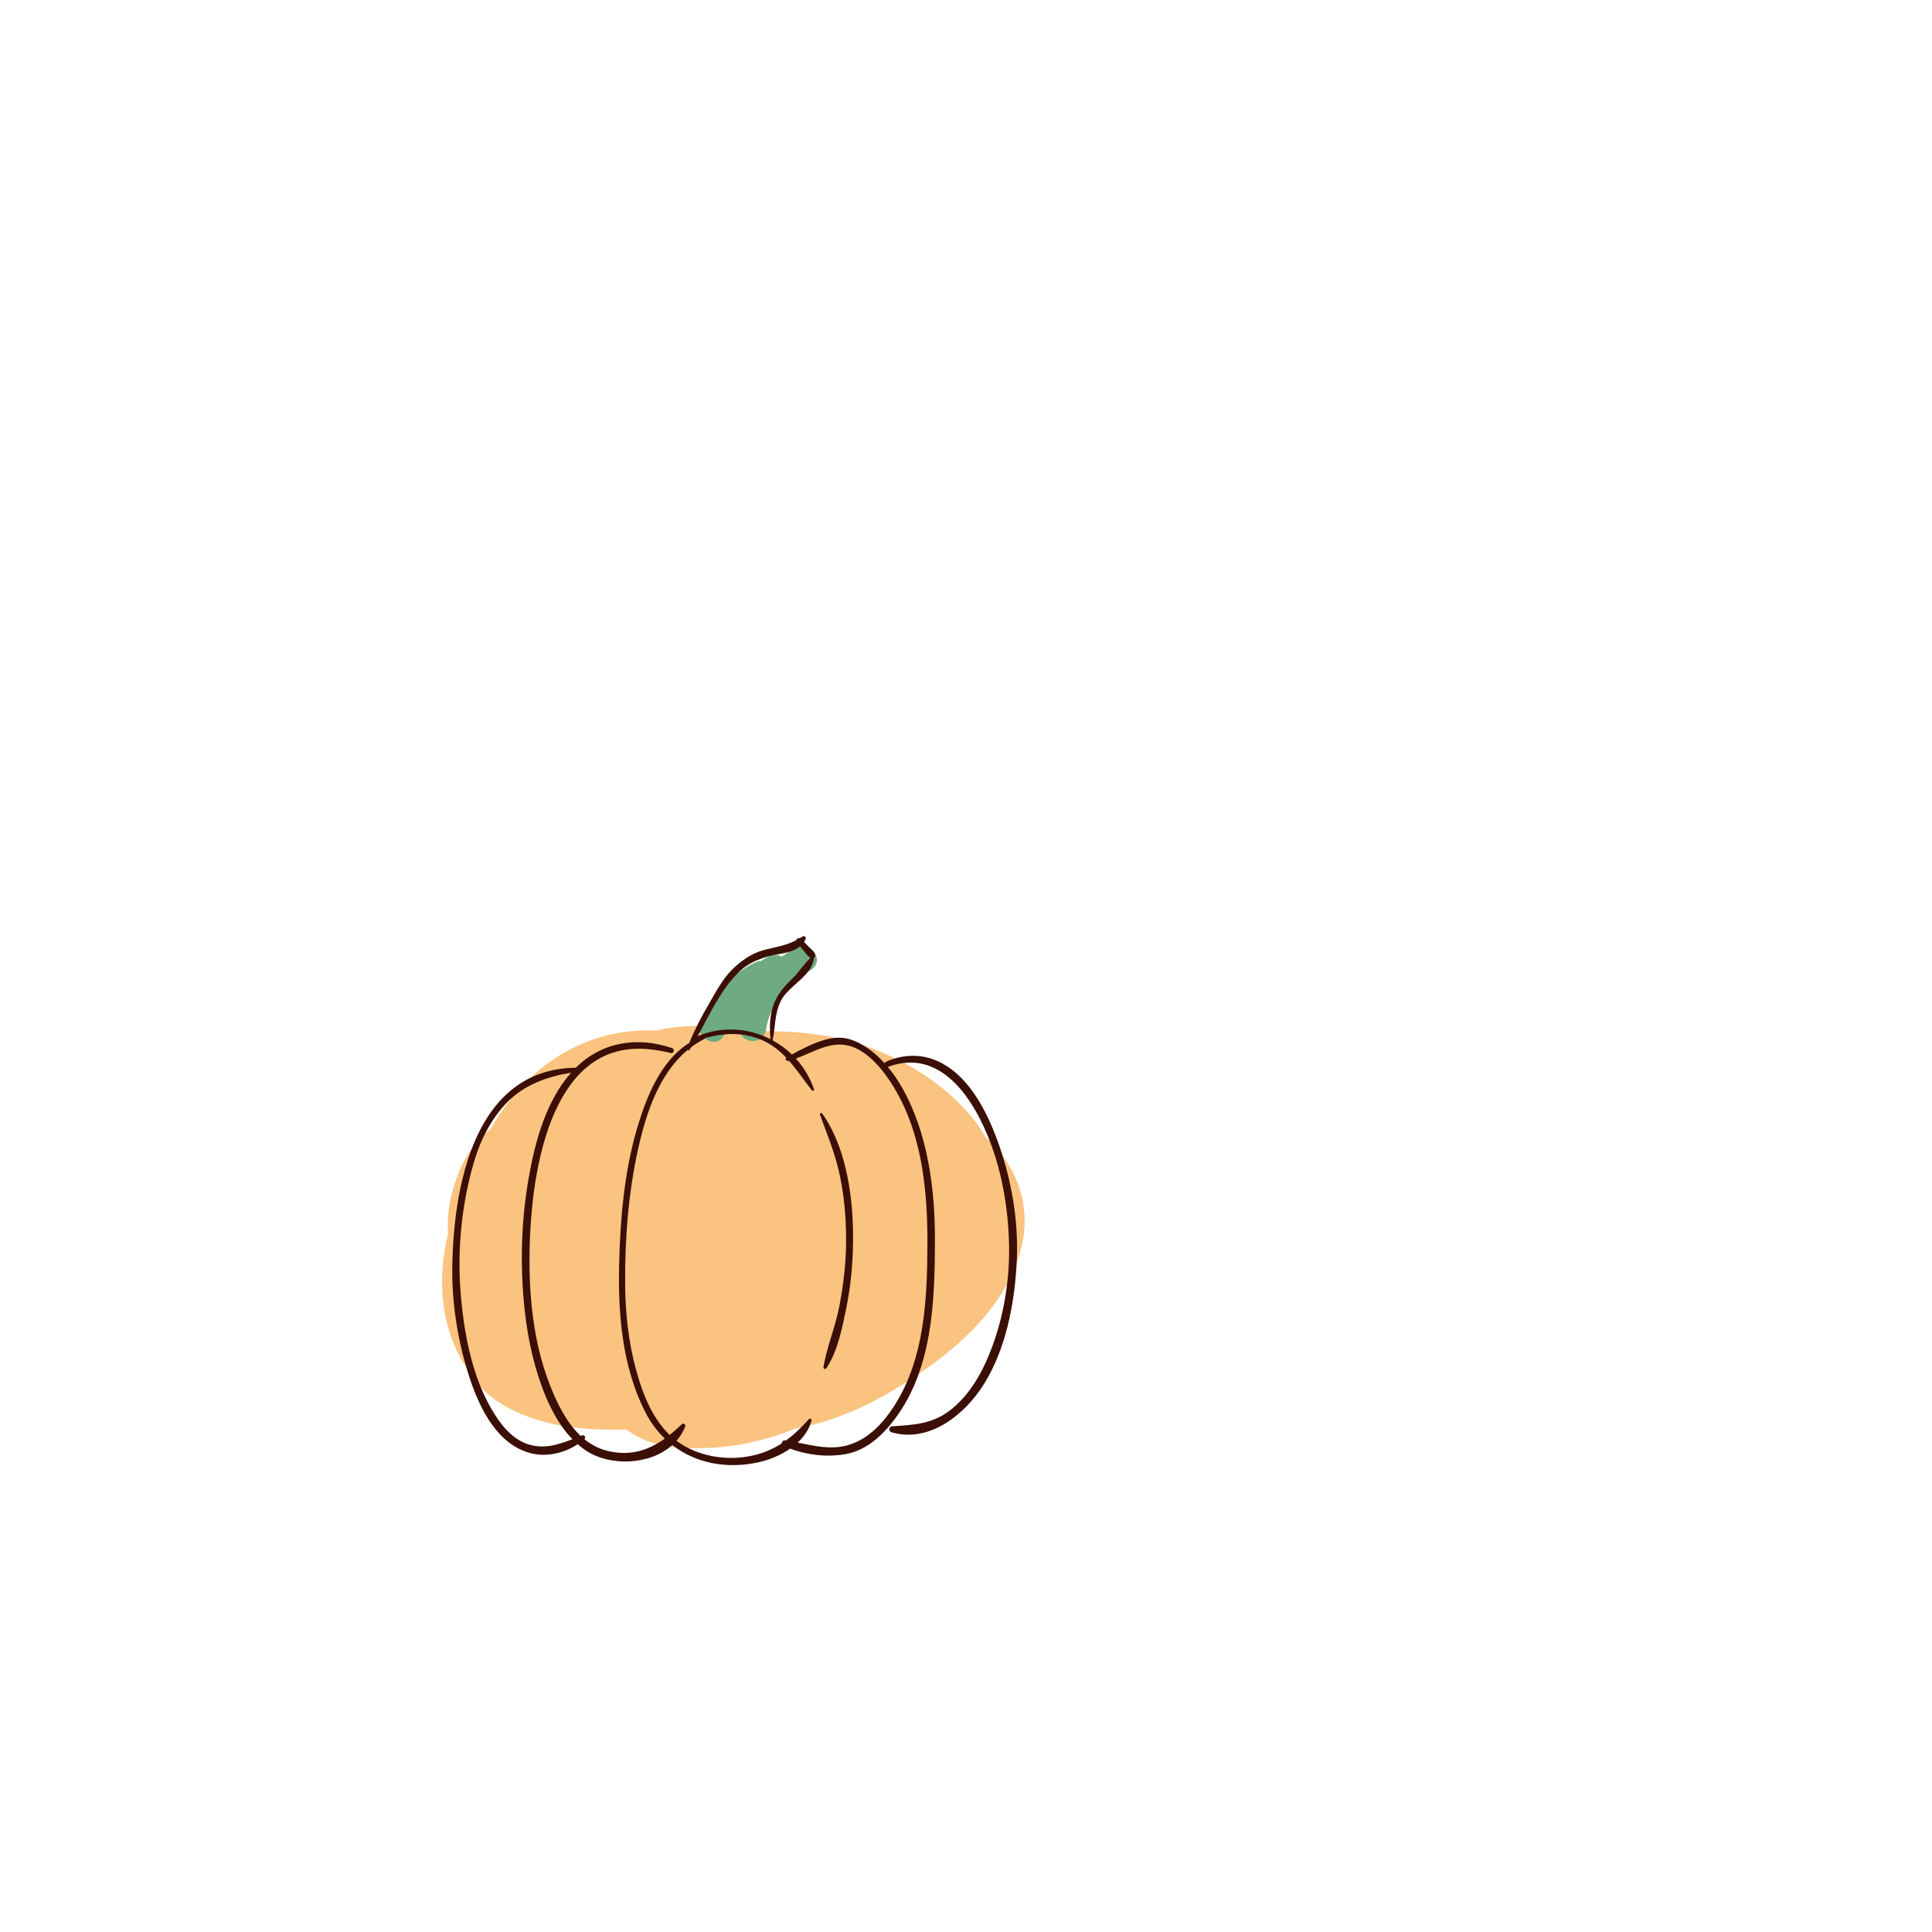
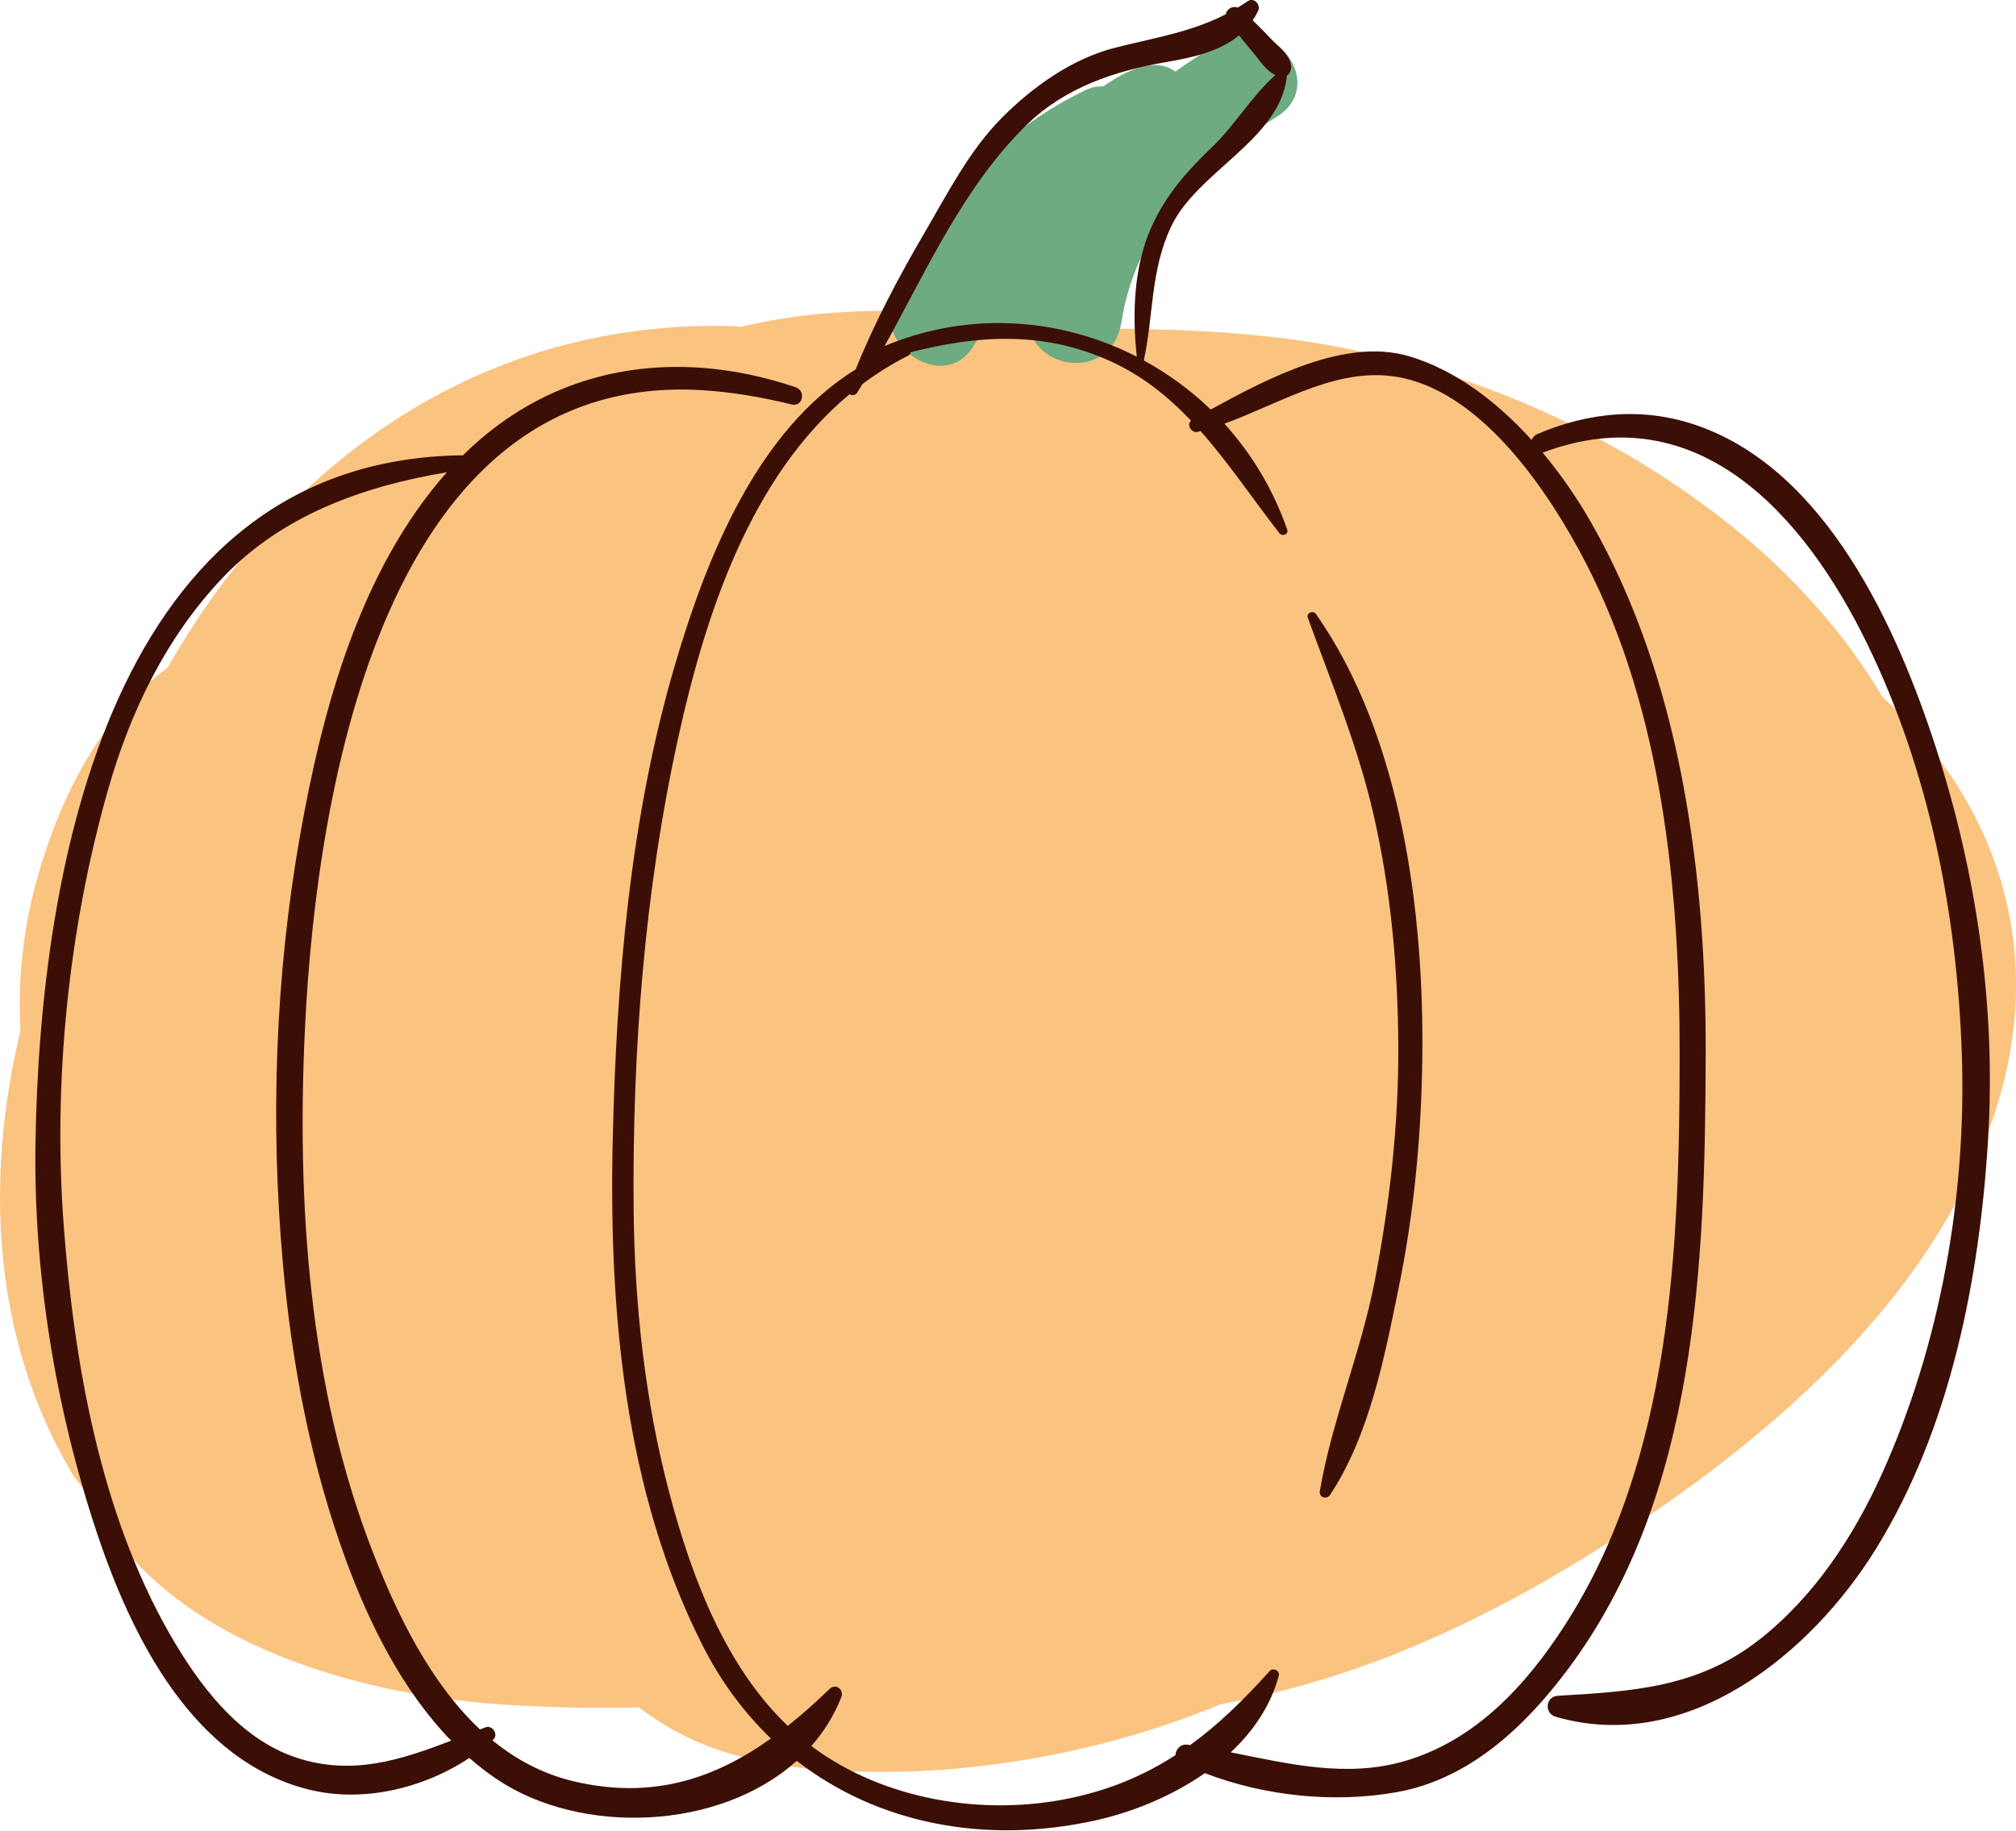
- <svg xmlns="http://www.w3.org/2000/svg" version="1.1" x="0px" y="0px" viewBox="0 0 800 800" style="enable-background:new 0 0 800 800;" xml:space="preserve">
+ <svg xmlns="http://www.w3.org/2000/svg" version="1.1" x="0px" y="0px" style="enable-background:new 0 0 800 800;" xml:space="preserve" viewBox="183.04 387.63 241.23 219.05">
  <g id="objetcs">
	</g>
  <g>
    <path style="fill:#FAC380;" d="M410.815,473.469c-0.806-0.841-1.637-1.629-2.483-2.38c-4.683-7.899-11.065-14.878-18.134-20.521    c-15.751-12.574-35.159-20.398-55.117-22.628c-7.659-0.856-15.342-1.014-23.032-0.981c-0.489-0.156-0.994-0.277-1.518-0.351    c-12.978-1.832-26.019-2.924-38.852,0.139c-0.487-0.053-0.98-0.09-1.481-0.1c-30.281-0.622-53.471,16.841-67.08,40.879    c-8.266,5.984-13.162,16.097-15.812,25.904c-1.527,5.648-2.153,11.629-1.815,17.543c-4.283,17.816-3.373,36.829,6.117,52.905    c0.575,0.974,1.26,1.775,2.018,2.432c8.015,17.059,30.737,24.029,49.285,25.3c5.506,0.377,11.035,0.475,16.568,0.362    c0.928,0.689,1.888,1.346,2.877,1.965c8.127,5.085,18.395,5.868,27.732,5.741c12.636-0.173,26.595-2.925,38.989-8.074    c4.358-0.815,8.71-1.874,13.052-3.237c13.319-4.183,25.93-11.025,37.455-18.824c10.997-7.441,21.667-16.191,29.952-26.619    c7.449-9.377,13.308-20.865,14.512-32.903C425.438,496.145,420.369,483.445,410.815,473.469z" />
    <path style="fill:#6EAB81;" d="M329.412,392.547c-2.002,1.114-3.91,2.336-5.728,3.647c-2.376-1.741-5.693-0.295-8.622,1.777    c-0.668-0.036-1.38,0.083-2.131,0.445c-4.568,2.199-8.434,4.957-11.76,8.21c-1.029,0.236-1.998,0.869-2.751,2.012    c-0.92,1.394-1.772,2.825-2.599,4.27c-2.232,3.136-4.162,6.58-5.852,10.325c-2.548,5.647,5.925,11.465,9.474,5.952    c0.264-0.41,0.513-0.828,0.763-1.245c0.005,0.002,0.01,0.004,0.015,0.007c0.016-0.037,0.033-0.073,0.049-0.111    c0.046-0.078,0.096-0.154,0.143-0.232c1.827,0.854,4.053,0.782,5.767-0.656c1.362,5.193,9.642,5.931,10.972-0.377    c0.147-0.694,0.272-1.393,0.387-2.094c2.25-10.179,9.42-17.407,18.236-22.841C341.945,397.831,335.542,389.137,329.412,392.547z" />
    <g>
      <g>
        <path style="fill:#3B0F06;" d="M414.673,477.067c-4.638-14.29-13.009-32.944-28.334-38.438      c-6.472-2.319-13.082-1.734-19.346,0.951c-0.355,0.152-0.571,0.418-0.676,0.714c-4.136-4.573-9.147-8.411-14.734-10.046      c-7.564-2.213-16.759,2.611-23.672,6.394c-2.403-2.329-5.106-4.292-8.004-5.873c1.189-5.501,0.774-10.744,3.274-16.034      c3.086-6.531,12.931-10.373,13.821-17.821c0.008-0.064,0.002-0.13-0.01-0.195c0.324-0.207,0.531-0.615,0.539-0.982      c0.027-1.421-1.474-2.478-2.384-3.436c-0.723-0.761-1.455-1.518-2.213-2.244c0.234-0.349,0.456-0.715,0.647-1.118      c0.361-0.757-0.493-1.68-1.251-1.16c-0.396,0.272-0.792,0.521-1.187,0.76c-0.621-0.253-1.335,0.179-1.409,0.787      c-4.207,2.166-8.451,2.792-13.288,4.023c-5.125,1.304-9.827,4.665-13.507,8.357c-3.91,3.921-6.558,9.142-9.323,13.87      c-3.055,5.226-5.917,10.631-8.184,16.257c-11.827,7.347-17.83,22.498-21.6,35.283c-5.403,18.324-7.033,37.892-7.473,56.916      c-0.472,20.408,1.394,42.115,10.775,60.57c2.198,4.324,4.961,8.023,8.154,11.093c-6.811,4.855-14.296,7.335-23.625,5.115      c-3.704-0.881-6.908-2.616-9.701-4.905c0.034-0.029,0.07-0.058,0.104-0.088c0.655-0.591-0.106-1.769-0.915-1.464      c-0.225,0.084-0.448,0.171-0.672,0.257c-5.953-5.583-9.889-13.716-12.762-21.056c-7.752-19.8-9.211-42.129-8.169-63.201      c1.403-28.351,9.548-78.352,47.523-76.025c3.595,0.22,7.195,0.846,10.689,1.706c1.353,0.333,1.748-1.639,0.477-2.066      c-14.453-4.866-29.015-2.552-39.824,8.174c-0.046-0.005-0.081-0.023-0.132-0.022c-41.966,0.606-50.495,49.352-50.996,82.384      c-0.237,15.605,2.413,31.747,7.338,46.534c4.156,12.477,11.499,27.352,25.424,30.779c6.411,1.577,13.626-0.131,19.151-3.793      c1.057,0.923,2.166,1.785,3.338,2.569c10.031,6.712,26.578,6.121,35.839-2.225c9.742,7.559,22.623,10.038,35.765,7.122      c4.372-0.97,9.086-2.87,13.068-5.65c7.19,2.758,15.451,3.608,22.944,2.279c8.715-1.543,15.391-7.875,20.495-14.707      c15.529-20.788,16.412-48.6,16.494-73.509c0.07-21.55-2.93-44.971-13.818-63.921c-1.575-2.741-3.495-5.549-5.694-8.181      c0.008-0.003,0.016-0.003,0.024-0.006c18.55-6.982,31.323,7.525,38.809,22.881c7.427,15.235,10.757,32.292,11.326,49.132      c0.573,16.938-2.58,34.755-9.565,50.218c-3.398,7.52-8.098,14.669-14.636,19.813c-7.346,5.777-15.231,6.221-24.151,6.741      c-1.475,0.086-1.631,2.111-0.249,2.512c15.8,4.578,30.593-7.582,38.326-20.098c8.934-14.459,12.421-32.401,13.424-49.148      C421.882,508.04,419.551,492.099,414.673,477.067z M218.585,598.011c-6.951-2.261-11.808-8.826-15.271-14.888      c-8.289-14.506-11.409-32.375-12.651-48.832c-1.301-17.241,0.581-35.574,5.314-52.178c2.665-9.346,6.986-18.287,13.734-25.366      c7.148-7.499,16.825-10.925,26.798-12.597c-10.423,11.776-14.91,28.399-17.571,43.506c-2.966,16.841-3.563,34.178-2.049,51.196      c1.08,12.126,3.388,24.223,7.612,35.66c2.815,7.621,6.755,15.499,12.521,21.437      C231.029,598.259,225.209,600.166,218.585,598.011z M305.859,402.602c4.622-4.52,10.589-6.491,16.795-7.557      c3.095-0.532,6.313-1.248,8.64-3.179c0.581,0.728,1.182,1.439,1.776,2.158c0.771,0.934,1.494,2.099,2.575,2.593      c-2.797,2.461-4.778,5.929-7.517,8.556c-3.055,2.931-5.627,5.821-7.356,9.728c-2.082,4.7-2.257,10.322-1.705,15.42      c-9.115-4.674-20.081-5.517-30.178-1.277C293.972,419.866,298.39,409.907,305.859,402.602z M372.817,455.039      c9.157,17.737,11.226,39.291,11.206,58.956c-0.023,22.894-0.945,48.234-13.699,68.08c-4.654,7.243-10.734,13.861-19.219,16.326      c-6.958,2.021-13.901,0.321-20.796-1.056c2.704-2.529,4.788-5.583,5.744-9.148c0.166-0.62-0.669-1.04-1.089-0.573      c-3.088,3.438-6.147,6.419-9.512,8.859c-0.108-0.016-0.217-0.034-0.325-0.05c-0.809-0.112-1.431,0.581-1.427,1.247      c-3.716,2.406-7.844,4.181-12.807,5.197c-10.269,2.103-22.009,0.154-30.52-6.096c-0.084-0.062-0.161-0.131-0.244-0.193      c1.487-1.696,2.714-3.641,3.582-5.85c0.352-0.896-0.663-1.689-1.396-0.983c-1.647,1.591-3.312,3.08-5.013,4.43      c-7.572-7.238-11.551-18.009-14.162-27.849c-2.92-11.008-4.182-22.644-4.28-34.019c-0.164-18.9,1.278-37.996,5.352-56.476      c3.229-14.647,8.619-31.16,20.483-41.03c0.27,0.168,0.707,0.141,0.906-0.174c0.218-0.344,0.428-0.695,0.642-1.044      c1.695-1.268,3.508-2.41,5.462-3.396c0.183-0.093,0.267-0.245,0.288-0.409c7.857-1.997,15.509-2.569,23.421,0.846      c4.069,1.757,7.299,4.346,10.141,7.339c-0.556,0.52,0.04,1.527,0.826,1.336c0.106-0.026,0.212-0.06,0.318-0.088      c3.368,3.802,6.24,8.129,9.425,12.213c0.337,0.433,1.142,0.169,0.937-0.423c-1.681-4.852-4.281-9.11-7.516-12.676      c6.992-2.525,13.895-7.123,21.429-5.45C360.759,435.06,368.525,446.725,372.817,455.039z" />
        <path style="fill:#3B0F06;" d="M353.228,514.394c0.234-17.476-2.438-38.576-12.714-53.267c-0.337-0.483-1.197-0.158-0.979,0.441      c2.825,7.789,5.937,15.248,7.816,23.359c2.122,9.156,2.964,18.57,3.007,27.954c0.044,9.424-1.037,18.831-2.822,28.074      c-1.641,8.494-5.116,16.636-6.567,25.119c-0.131,0.768,0.817,1.074,1.227,0.456c4.728-7.138,6.548-16.654,8.234-24.907      C352.259,532.67,353.106,523.525,353.228,514.394z" />
      </g>
    </g>
  </g>
</svg>
